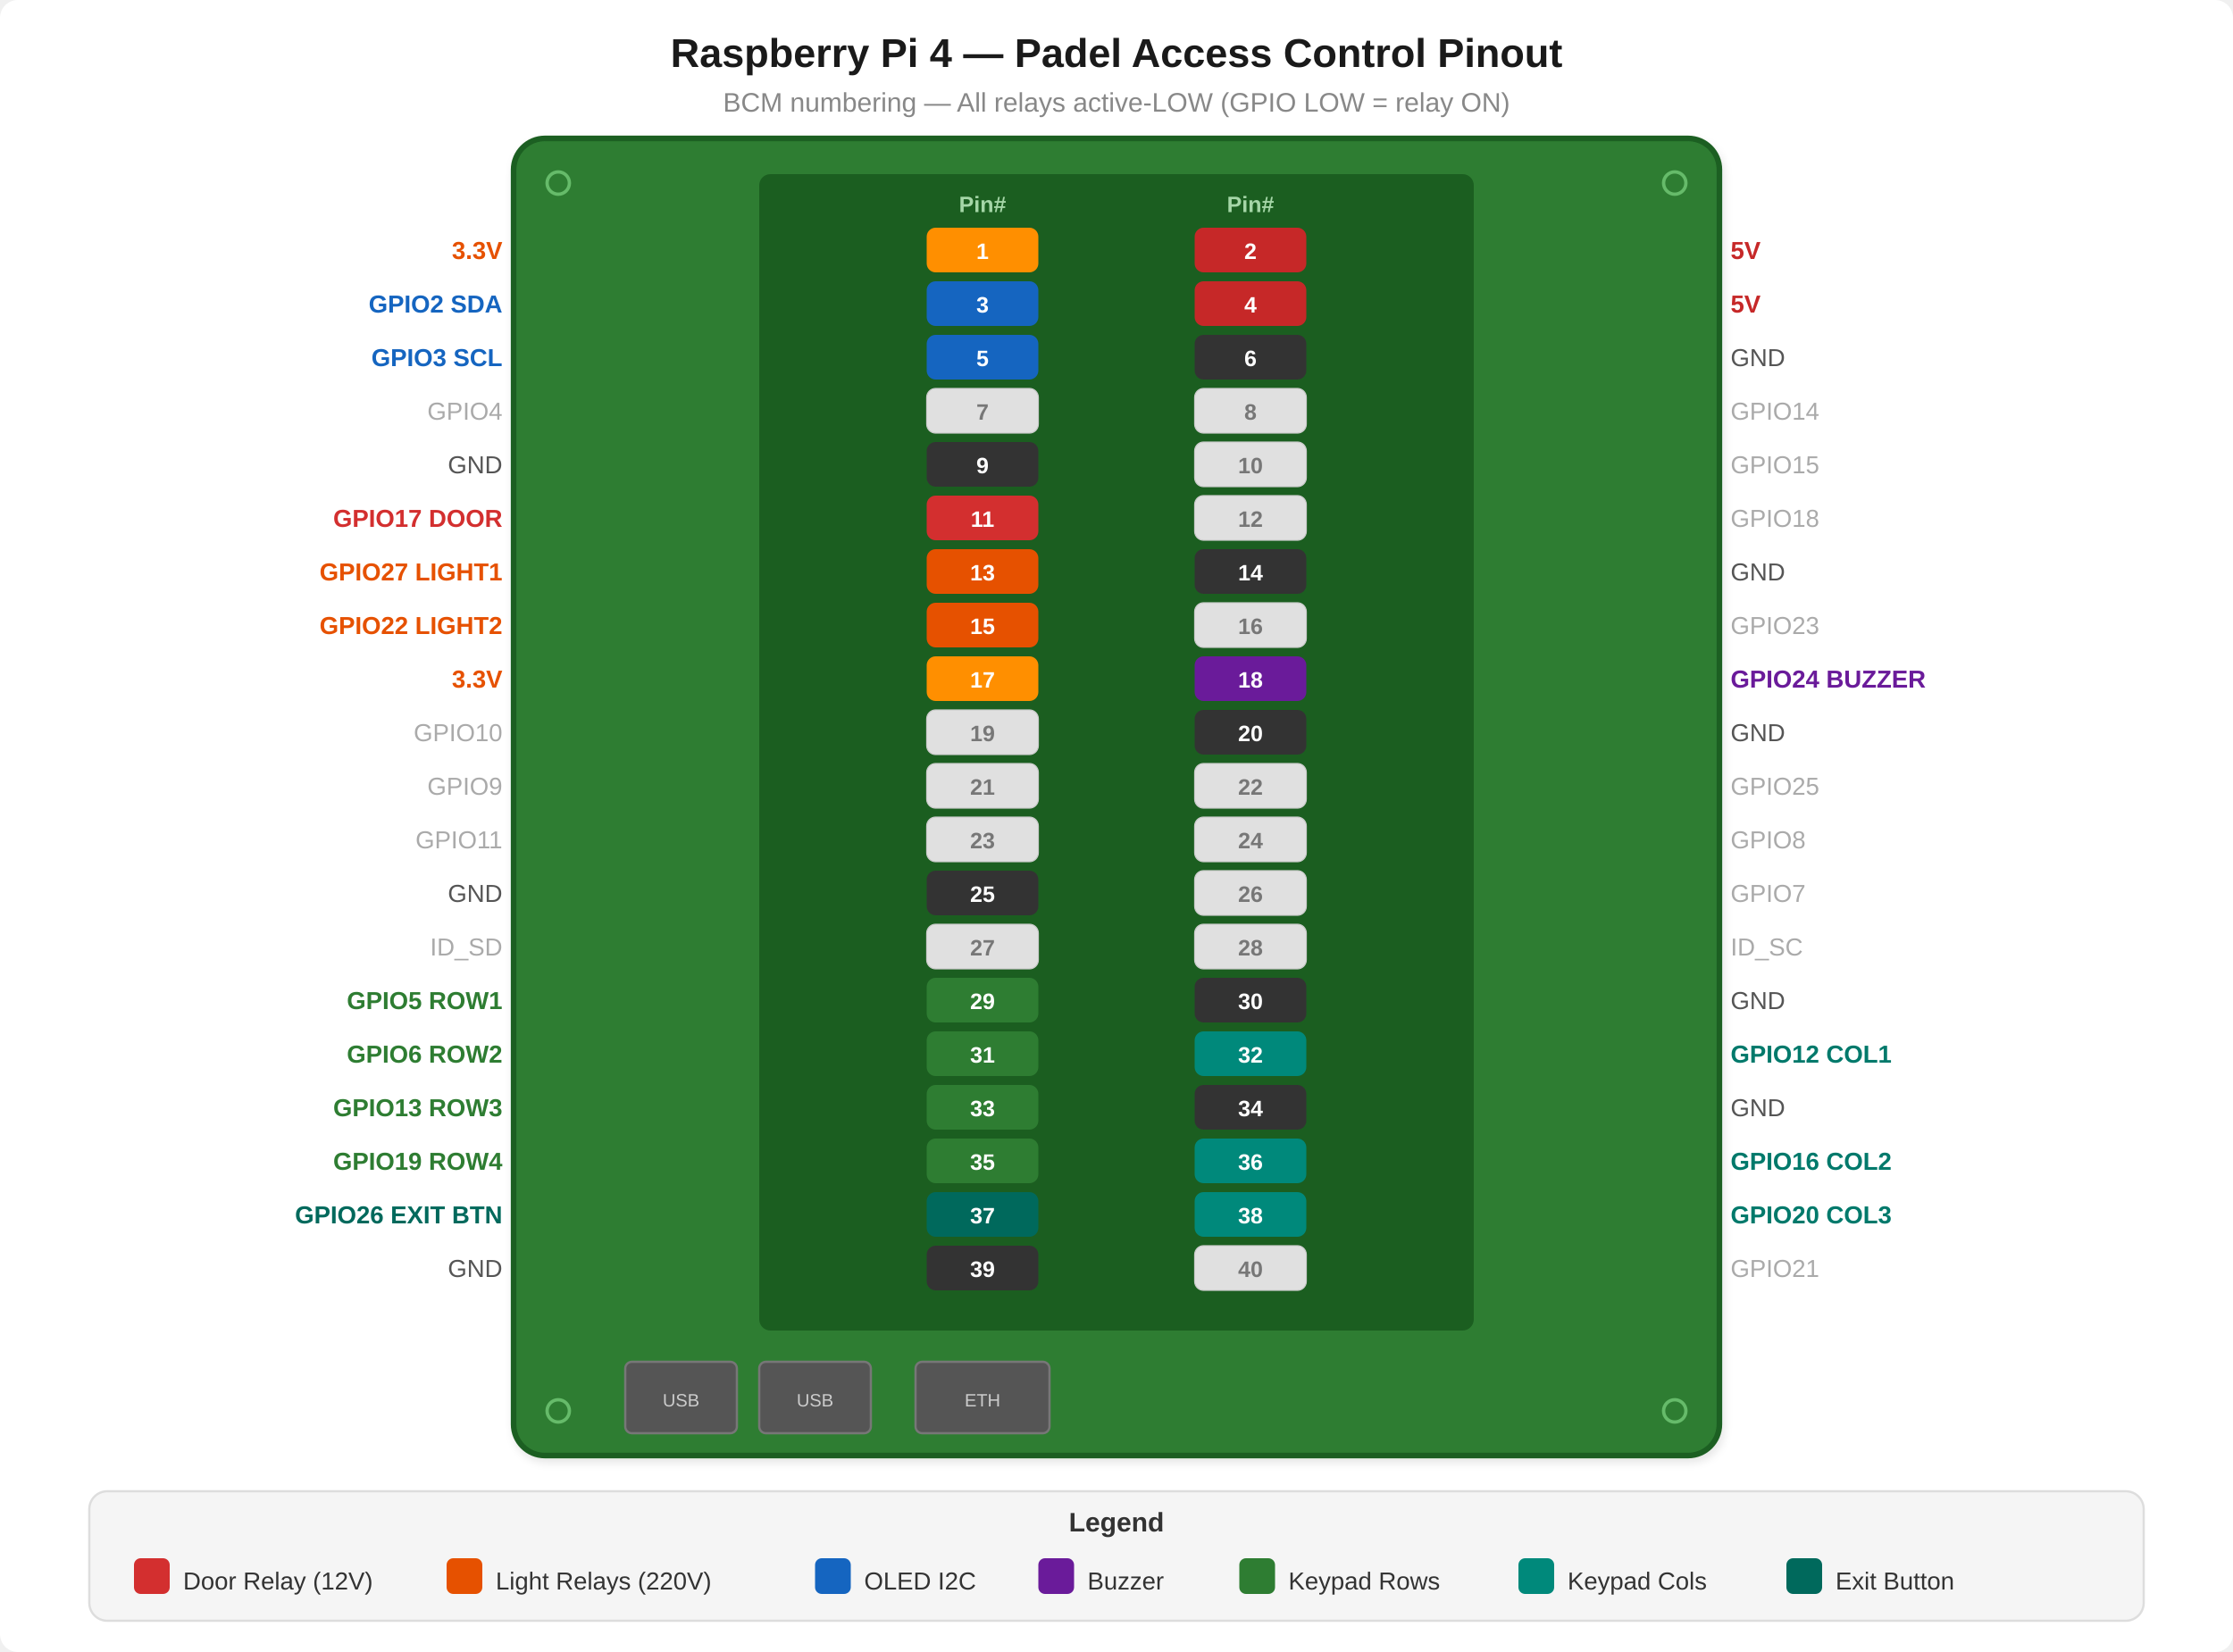
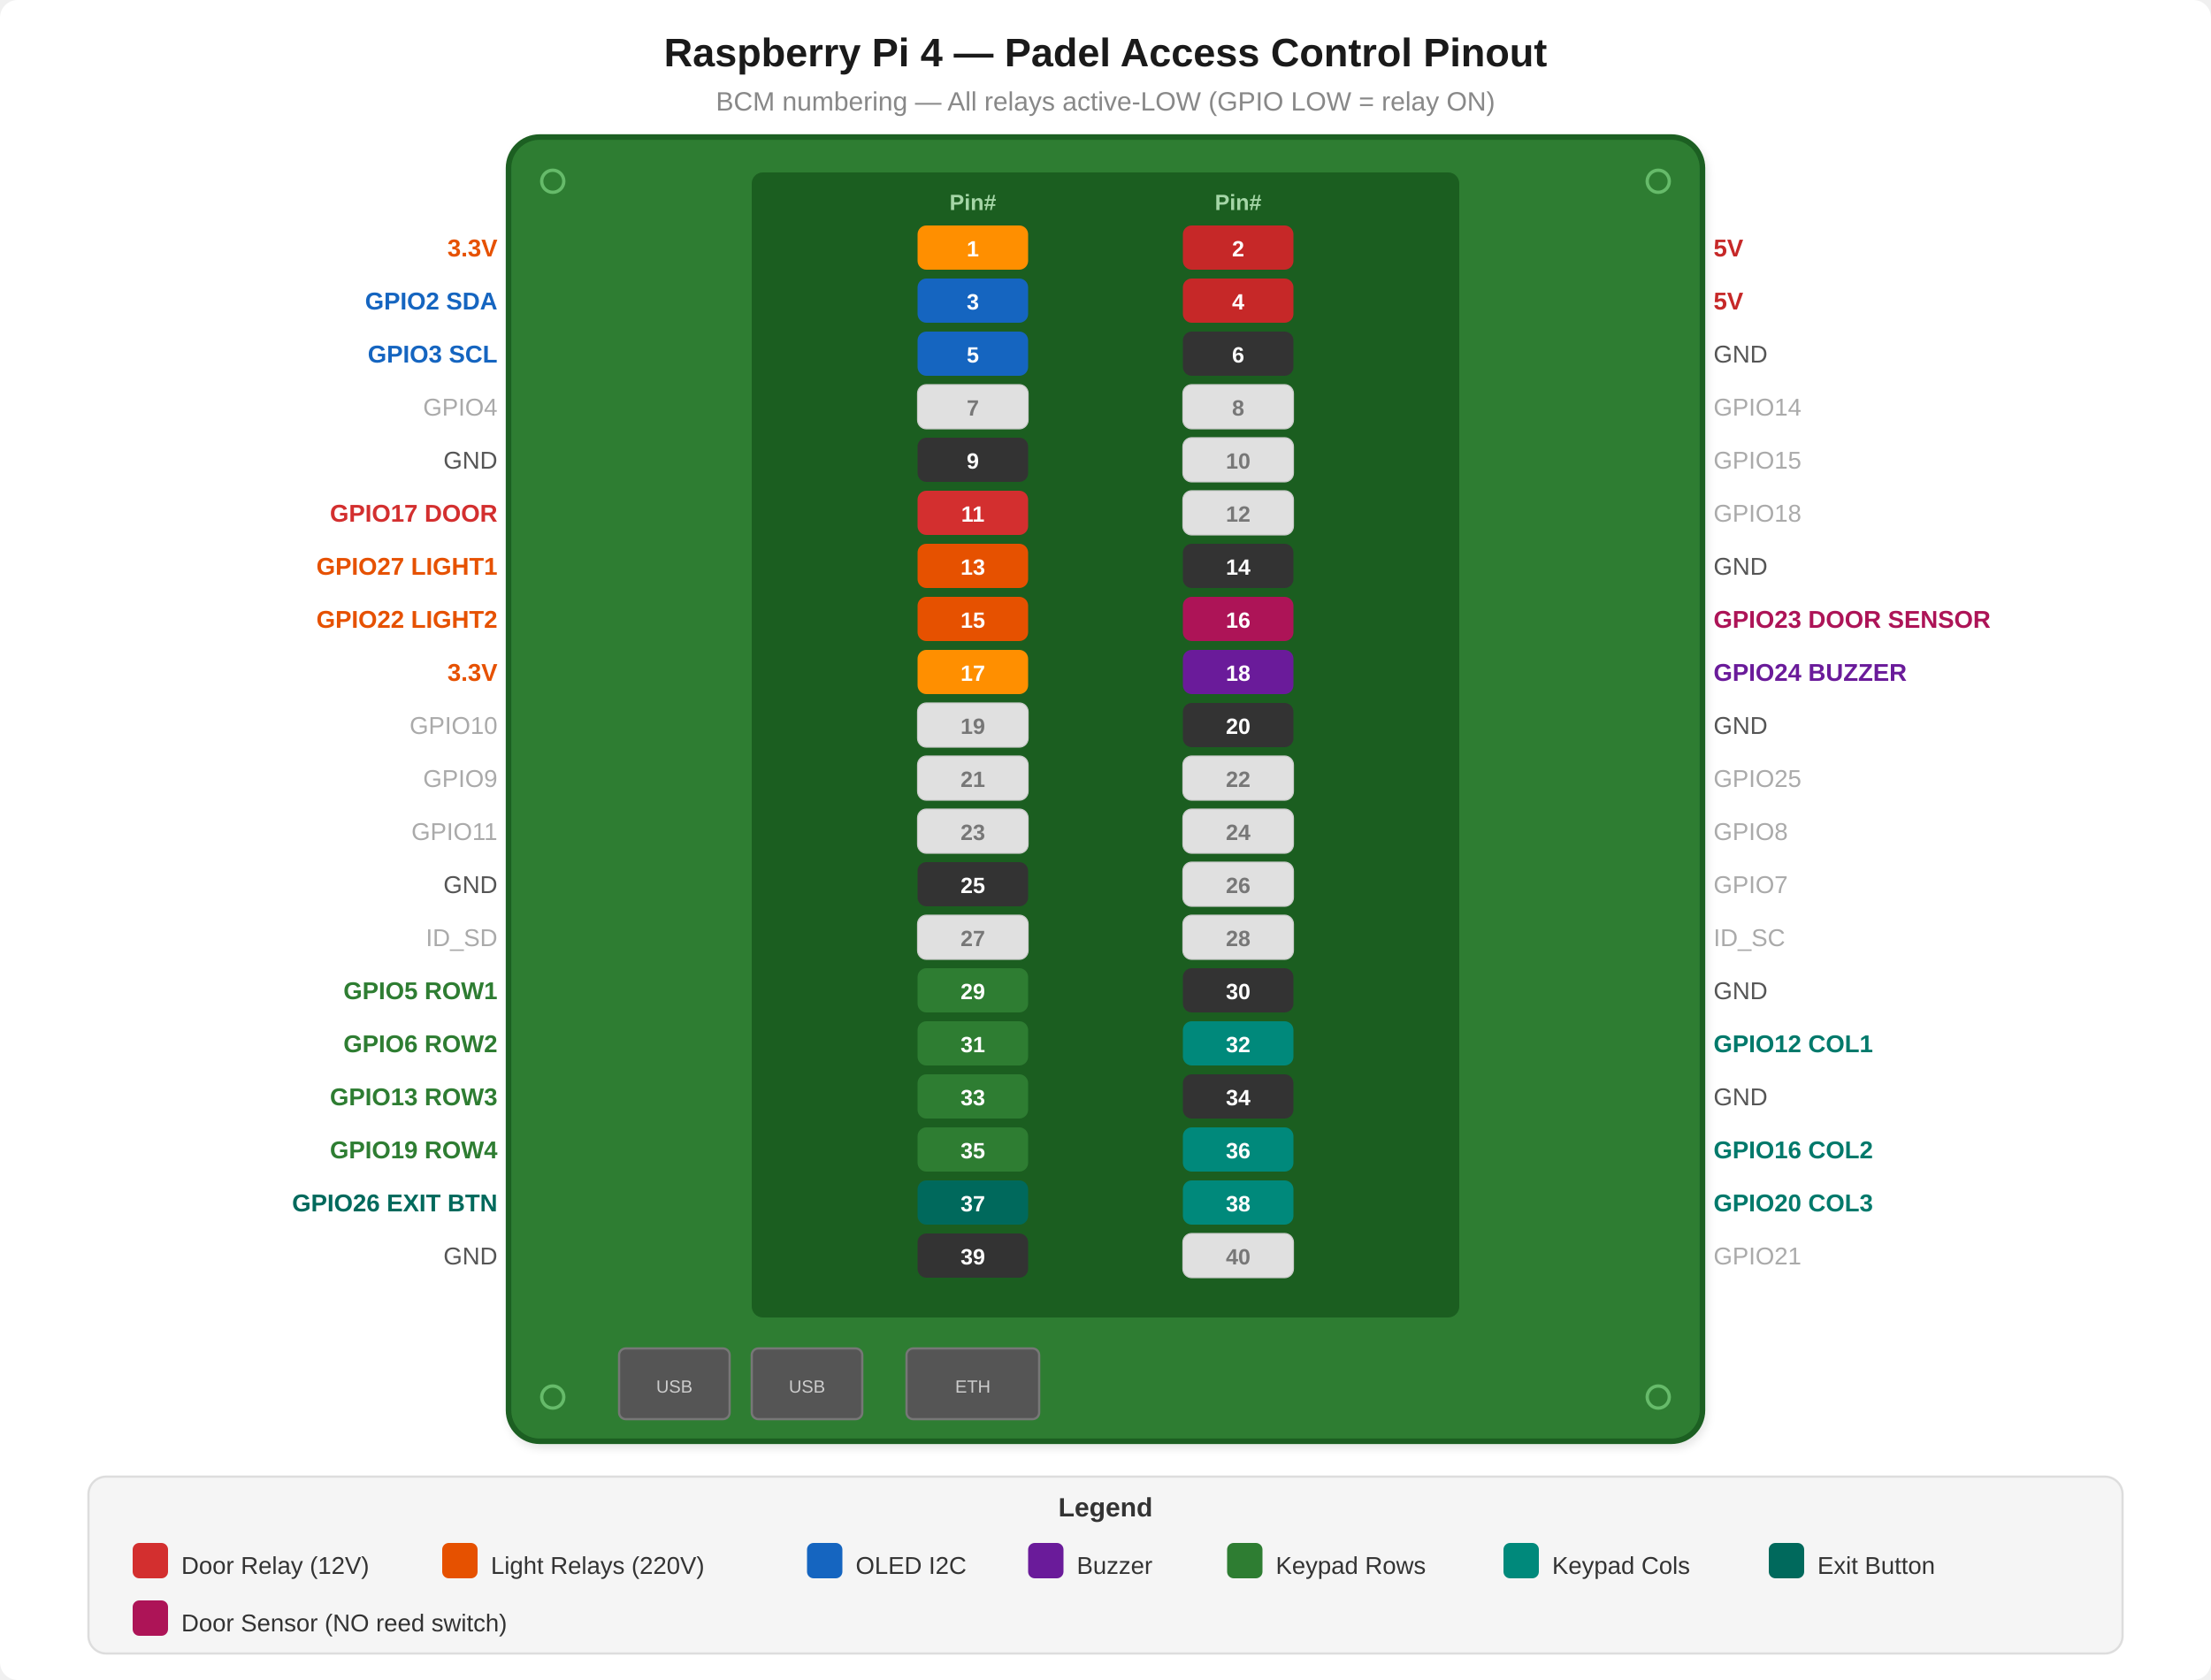
- <svg xmlns="http://www.w3.org/2000/svg" viewBox="0 0 1000 740" font-family="Arial, sans-serif">
+ <svg xmlns="http://www.w3.org/2000/svg" viewBox="0 0 1000 760" font-family="Arial, sans-serif">
  <defs>
    <filter id="shadow" x="-2%" y="-2%" width="104%" height="104%">
      <feDropShadow dx="1" dy="2" stdDeviation="2" flood-opacity="0.1" />
    </filter>
  </defs>
-   <rect width="1000" height="740" rx="8" fill="#ffffff" />
+   <rect width="1000" height="760" rx="8" fill="#ffffff" />
  <text x="500" y="30" text-anchor="middle" font-size="18" font-weight="bold" fill="#1a1a1a">Raspberry Pi 4 — Padel Access Control Pinout</text>
  <text x="500" y="50" text-anchor="middle" font-size="12" fill="#888">BCM numbering — All relays active-LOW (GPIO LOW = relay ON)</text>
  <rect x="230" y="62" width="540" height="590" rx="14" fill="#2e7d32" stroke="#1b5e20" stroke-width="2.5" filter="url(#shadow)" />
  <circle cx="250" cy="82" r="5" fill="none" stroke="#66bb6a" stroke-width="1.5" />
  <circle cx="750" cy="82" r="5" fill="none" stroke="#66bb6a" stroke-width="1.5" />
  <circle cx="250" cy="632" r="5" fill="none" stroke="#66bb6a" stroke-width="1.5" />
  <circle cx="750" cy="632" r="5" fill="none" stroke="#66bb6a" stroke-width="1.5" />
  <rect x="280" y="610" width="50" height="32" rx="3" fill="#555" stroke="#777" stroke-width="1" />
  <text x="305" y="630" text-anchor="middle" font-size="8" fill="#ccc">USB</text>
  <rect x="340" y="610" width="50" height="32" rx="3" fill="#555" stroke="#777" stroke-width="1" />
  <text x="365" y="630" text-anchor="middle" font-size="8" fill="#ccc">USB</text>
  <rect x="410" y="610" width="60" height="32" rx="3" fill="#555" stroke="#777" stroke-width="1" />
  <text x="440" y="630" text-anchor="middle" font-size="8" fill="#ccc">ETH</text>
  <rect x="340" y="78" width="320" height="518" rx="5" fill="#1b5e20" />
  <text x="440" y="95" text-anchor="middle" font-size="10" fill="#a5d6a7" font-weight="bold">Pin#</text>
  <text x="560" y="95" text-anchor="middle" font-size="10" fill="#a5d6a7" font-weight="bold">Pin#</text>
  <text x="225" y="116" text-anchor="end" font-size="11" fill="#e65100" font-weight="bold">3.3V</text>
  <rect x="415" y="102" width="50" height="20" rx="4" fill="#ff8f00" />
  <text x="440" y="116" text-anchor="middle" font-size="10" fill="#fff" font-weight="bold">1</text>
  <rect x="535" y="102" width="50" height="20" rx="4" fill="#c62828" />
  <text x="560" y="116" text-anchor="middle" font-size="10" fill="#fff" font-weight="bold">2</text>
  <text x="775" y="116" text-anchor="start" font-size="11" fill="#c62828" font-weight="bold">5V</text>
  <text x="225" y="140" text-anchor="end" font-size="11" fill="#1565c0" font-weight="bold">GPIO2 SDA</text>
  <rect x="415" y="126" width="50" height="20" rx="4" fill="#1565c0" />
  <text x="440" y="140" text-anchor="middle" font-size="10" fill="#fff" font-weight="bold">3</text>
  <rect x="535" y="126" width="50" height="20" rx="4" fill="#c62828" />
  <text x="560" y="140" text-anchor="middle" font-size="10" fill="#fff" font-weight="bold">4</text>
  <text x="775" y="140" text-anchor="start" font-size="11" fill="#c62828" font-weight="bold">5V</text>
  <text x="225" y="164" text-anchor="end" font-size="11" fill="#1565c0" font-weight="bold">GPIO3 SCL</text>
  <rect x="415" y="150" width="50" height="20" rx="4" fill="#1565c0" />
  <text x="440" y="164" text-anchor="middle" font-size="10" fill="#fff" font-weight="bold">5</text>
  <rect x="535" y="150" width="50" height="20" rx="4" fill="#333" />
  <text x="560" y="164" text-anchor="middle" font-size="10" fill="#fff" font-weight="bold">6</text>
  <text x="775" y="164" text-anchor="start" font-size="11" fill="#555">GND</text>
  <text x="225" y="188" text-anchor="end" font-size="11" fill="#aaa">GPIO4</text>
  <rect x="415" y="174" width="50" height="20" rx="4" fill="#e0e0e0" stroke="#ccc" stroke-width="0.5" />
  <text x="440" y="188" text-anchor="middle" font-size="10" fill="#777" font-weight="bold">7</text>
  <rect x="535" y="174" width="50" height="20" rx="4" fill="#e0e0e0" stroke="#ccc" stroke-width="0.5" />
  <text x="560" y="188" text-anchor="middle" font-size="10" fill="#777" font-weight="bold">8</text>
  <text x="775" y="188" text-anchor="start" font-size="11" fill="#aaa">GPIO14</text>
  <text x="225" y="212" text-anchor="end" font-size="11" fill="#555">GND</text>
  <rect x="415" y="198" width="50" height="20" rx="4" fill="#333" />
  <text x="440" y="212" text-anchor="middle" font-size="10" fill="#fff" font-weight="bold">9</text>
  <rect x="535" y="198" width="50" height="20" rx="4" fill="#e0e0e0" stroke="#ccc" stroke-width="0.5" />
  <text x="560" y="212" text-anchor="middle" font-size="10" fill="#777" font-weight="bold">10</text>
  <text x="775" y="212" text-anchor="start" font-size="11" fill="#aaa">GPIO15</text>
  <text x="225" y="236" text-anchor="end" font-size="11" fill="#d32f2f" font-weight="bold">GPIO17 DOOR</text>
  <rect x="415" y="222" width="50" height="20" rx="4" fill="#d32f2f" />
  <text x="440" y="236" text-anchor="middle" font-size="10" fill="#fff" font-weight="bold">11</text>
  <rect x="535" y="222" width="50" height="20" rx="4" fill="#e0e0e0" stroke="#ccc" stroke-width="0.5" />
  <text x="560" y="236" text-anchor="middle" font-size="10" fill="#777" font-weight="bold">12</text>
  <text x="775" y="236" text-anchor="start" font-size="11" fill="#aaa">GPIO18</text>
  <text x="225" y="260" text-anchor="end" font-size="11" fill="#e65100" font-weight="bold">GPIO27 LIGHT1</text>
  <rect x="415" y="246" width="50" height="20" rx="4" fill="#e65100" />
  <text x="440" y="260" text-anchor="middle" font-size="10" fill="#fff" font-weight="bold">13</text>
  <rect x="535" y="246" width="50" height="20" rx="4" fill="#333" />
  <text x="560" y="260" text-anchor="middle" font-size="10" fill="#fff" font-weight="bold">14</text>
  <text x="775" y="260" text-anchor="start" font-size="11" fill="#555">GND</text>
  <text x="225" y="284" text-anchor="end" font-size="11" fill="#e65100" font-weight="bold">GPIO22 LIGHT2</text>
  <rect x="415" y="270" width="50" height="20" rx="4" fill="#e65100" />
  <text x="440" y="284" text-anchor="middle" font-size="10" fill="#fff" font-weight="bold">15</text>
-   <rect x="535" y="270" width="50" height="20" rx="4" fill="#e0e0e0" stroke="#ccc" stroke-width="0.5" />
-   <text x="560" y="284" text-anchor="middle" font-size="10" fill="#777" font-weight="bold">16</text>
-   <text x="775" y="284" text-anchor="start" font-size="11" fill="#aaa">GPIO23</text>
+   <rect x="535" y="270" width="50" height="20" rx="4" fill="#ad1457" />
+   <text x="560" y="284" text-anchor="middle" font-size="10" fill="#fff" font-weight="bold">16</text>
+   <text x="775" y="284" text-anchor="start" font-size="11" fill="#ad1457" font-weight="bold">GPIO23 DOOR SENSOR</text>
  <text x="225" y="308" text-anchor="end" font-size="11" fill="#e65100" font-weight="bold">3.3V</text>
  <rect x="415" y="294" width="50" height="20" rx="4" fill="#ff8f00" />
  <text x="440" y="308" text-anchor="middle" font-size="10" fill="#fff" font-weight="bold">17</text>
  <rect x="535" y="294" width="50" height="20" rx="4" fill="#6a1b9a" />
  <text x="560" y="308" text-anchor="middle" font-size="10" fill="#fff" font-weight="bold">18</text>
  <text x="775" y="308" text-anchor="start" font-size="11" fill="#6a1b9a" font-weight="bold">GPIO24 BUZZER</text>
  <text x="225" y="332" text-anchor="end" font-size="11" fill="#aaa">GPIO10</text>
  <rect x="415" y="318" width="50" height="20" rx="4" fill="#e0e0e0" stroke="#ccc" stroke-width="0.5" />
  <text x="440" y="332" text-anchor="middle" font-size="10" fill="#777" font-weight="bold">19</text>
  <rect x="535" y="318" width="50" height="20" rx="4" fill="#333" />
  <text x="560" y="332" text-anchor="middle" font-size="10" fill="#fff" font-weight="bold">20</text>
  <text x="775" y="332" text-anchor="start" font-size="11" fill="#555">GND</text>
  <text x="225" y="356" text-anchor="end" font-size="11" fill="#aaa">GPIO9</text>
  <rect x="415" y="342" width="50" height="20" rx="4" fill="#e0e0e0" stroke="#ccc" stroke-width="0.5" />
  <text x="440" y="356" text-anchor="middle" font-size="10" fill="#777" font-weight="bold">21</text>
  <rect x="535" y="342" width="50" height="20" rx="4" fill="#e0e0e0" stroke="#ccc" stroke-width="0.5" />
  <text x="560" y="356" text-anchor="middle" font-size="10" fill="#777" font-weight="bold">22</text>
  <text x="775" y="356" text-anchor="start" font-size="11" fill="#aaa">GPIO25</text>
  <text x="225" y="380" text-anchor="end" font-size="11" fill="#aaa">GPIO11</text>
  <rect x="415" y="366" width="50" height="20" rx="4" fill="#e0e0e0" stroke="#ccc" stroke-width="0.5" />
  <text x="440" y="380" text-anchor="middle" font-size="10" fill="#777" font-weight="bold">23</text>
  <rect x="535" y="366" width="50" height="20" rx="4" fill="#e0e0e0" stroke="#ccc" stroke-width="0.5" />
  <text x="560" y="380" text-anchor="middle" font-size="10" fill="#777" font-weight="bold">24</text>
  <text x="775" y="380" text-anchor="start" font-size="11" fill="#aaa">GPIO8</text>
  <text x="225" y="404" text-anchor="end" font-size="11" fill="#555">GND</text>
  <rect x="415" y="390" width="50" height="20" rx="4" fill="#333" />
  <text x="440" y="404" text-anchor="middle" font-size="10" fill="#fff" font-weight="bold">25</text>
  <rect x="535" y="390" width="50" height="20" rx="4" fill="#e0e0e0" stroke="#ccc" stroke-width="0.5" />
  <text x="560" y="404" text-anchor="middle" font-size="10" fill="#777" font-weight="bold">26</text>
  <text x="775" y="404" text-anchor="start" font-size="11" fill="#aaa">GPIO7</text>
  <text x="225" y="428" text-anchor="end" font-size="11" fill="#aaa">ID_SD</text>
  <rect x="415" y="414" width="50" height="20" rx="4" fill="#e0e0e0" stroke="#ccc" stroke-width="0.5" />
  <text x="440" y="428" text-anchor="middle" font-size="10" fill="#777" font-weight="bold">27</text>
  <rect x="535" y="414" width="50" height="20" rx="4" fill="#e0e0e0" stroke="#ccc" stroke-width="0.5" />
  <text x="560" y="428" text-anchor="middle" font-size="10" fill="#777" font-weight="bold">28</text>
  <text x="775" y="428" text-anchor="start" font-size="11" fill="#aaa">ID_SC</text>
  <text x="225" y="452" text-anchor="end" font-size="11" fill="#2e7d32" font-weight="bold">GPIO5 ROW1</text>
  <rect x="415" y="438" width="50" height="20" rx="4" fill="#2e7d32" />
  <text x="440" y="452" text-anchor="middle" font-size="10" fill="#fff" font-weight="bold">29</text>
  <rect x="535" y="438" width="50" height="20" rx="4" fill="#333" />
  <text x="560" y="452" text-anchor="middle" font-size="10" fill="#fff" font-weight="bold">30</text>
  <text x="775" y="452" text-anchor="start" font-size="11" fill="#555">GND</text>
  <text x="225" y="476" text-anchor="end" font-size="11" fill="#2e7d32" font-weight="bold">GPIO6 ROW2</text>
  <rect x="415" y="462" width="50" height="20" rx="4" fill="#2e7d32" />
  <text x="440" y="476" text-anchor="middle" font-size="10" fill="#fff" font-weight="bold">31</text>
  <rect x="535" y="462" width="50" height="20" rx="4" fill="#00897b" />
  <text x="560" y="476" text-anchor="middle" font-size="10" fill="#fff" font-weight="bold">32</text>
  <text x="775" y="476" text-anchor="start" font-size="11" fill="#00796b" font-weight="bold">GPIO12 COL1</text>
  <text x="225" y="500" text-anchor="end" font-size="11" fill="#2e7d32" font-weight="bold">GPIO13 ROW3</text>
  <rect x="415" y="486" width="50" height="20" rx="4" fill="#2e7d32" />
  <text x="440" y="500" text-anchor="middle" font-size="10" fill="#fff" font-weight="bold">33</text>
  <rect x="535" y="486" width="50" height="20" rx="4" fill="#333" />
  <text x="560" y="500" text-anchor="middle" font-size="10" fill="#fff" font-weight="bold">34</text>
  <text x="775" y="500" text-anchor="start" font-size="11" fill="#555">GND</text>
  <text x="225" y="524" text-anchor="end" font-size="11" fill="#2e7d32" font-weight="bold">GPIO19 ROW4</text>
  <rect x="415" y="510" width="50" height="20" rx="4" fill="#2e7d32" />
  <text x="440" y="524" text-anchor="middle" font-size="10" fill="#fff" font-weight="bold">35</text>
  <rect x="535" y="510" width="50" height="20" rx="4" fill="#00897b" />
  <text x="560" y="524" text-anchor="middle" font-size="10" fill="#fff" font-weight="bold">36</text>
  <text x="775" y="524" text-anchor="start" font-size="11" fill="#00796b" font-weight="bold">GPIO16 COL2</text>
  <text x="225" y="548" text-anchor="end" font-size="11" fill="#00695c" font-weight="bold">GPIO26 EXIT BTN</text>
  <rect x="415" y="534" width="50" height="20" rx="4" fill="#00695c" />
  <text x="440" y="548" text-anchor="middle" font-size="10" fill="#fff" font-weight="bold">37</text>
  <rect x="535" y="534" width="50" height="20" rx="4" fill="#00897b" />
  <text x="560" y="548" text-anchor="middle" font-size="10" fill="#fff" font-weight="bold">38</text>
  <text x="775" y="548" text-anchor="start" font-size="11" fill="#00796b" font-weight="bold">GPIO20 COL3</text>
  <text x="225" y="572" text-anchor="end" font-size="11" fill="#555">GND</text>
  <rect x="415" y="558" width="50" height="20" rx="4" fill="#333" />
  <text x="440" y="572" text-anchor="middle" font-size="10" fill="#fff" font-weight="bold">39</text>
  <rect x="535" y="558" width="50" height="20" rx="4" fill="#e0e0e0" stroke="#ccc" stroke-width="0.5" />
  <text x="560" y="572" text-anchor="middle" font-size="10" fill="#777" font-weight="bold">40</text>
  <text x="775" y="572" text-anchor="start" font-size="11" fill="#aaa">GPIO21</text>
-   <rect x="40" y="668" width="920" height="58" rx="8" fill="#f5f5f5" stroke="#ddd" stroke-width="1" />
+   <rect x="40" y="668" width="920" height="80" rx="8" fill="#f5f5f5" stroke="#ddd" stroke-width="1" />
  <text x="500" y="686" text-anchor="middle" font-size="12" fill="#333" font-weight="bold">Legend</text>
  <rect x="60" y="698" width="16" height="16" rx="3" fill="#d32f2f" />
  <text x="82" y="712" font-size="11" fill="#333">Door Relay (12V)</text>
  <rect x="200" y="698" width="16" height="16" rx="3" fill="#e65100" />
  <text x="222" y="712" font-size="11" fill="#333">Light Relays (220V)</text>
  <rect x="365" y="698" width="16" height="16" rx="3" fill="#1565c0" />
  <text x="387" y="712" font-size="11" fill="#333">OLED I2C</text>
  <rect x="465" y="698" width="16" height="16" rx="3" fill="#6a1b9a" />
  <text x="487" y="712" font-size="11" fill="#333">Buzzer</text>
  <rect x="555" y="698" width="16" height="16" rx="3" fill="#2e7d32" />
  <text x="577" y="712" font-size="11" fill="#333">Keypad Rows</text>
  <rect x="680" y="698" width="16" height="16" rx="3" fill="#00897b" />
  <text x="702" y="712" font-size="11" fill="#333">Keypad Cols</text>
  <rect x="800" y="698" width="16" height="16" rx="3" fill="#00695c" />
  <text x="822" y="712" font-size="11" fill="#333">Exit Button</text>
+   <rect x="60" y="724" width="16" height="16" rx="3" fill="#ad1457" />
+   <text x="82" y="738" font-size="11" fill="#333">Door Sensor (NO reed switch)</text>
</svg>
